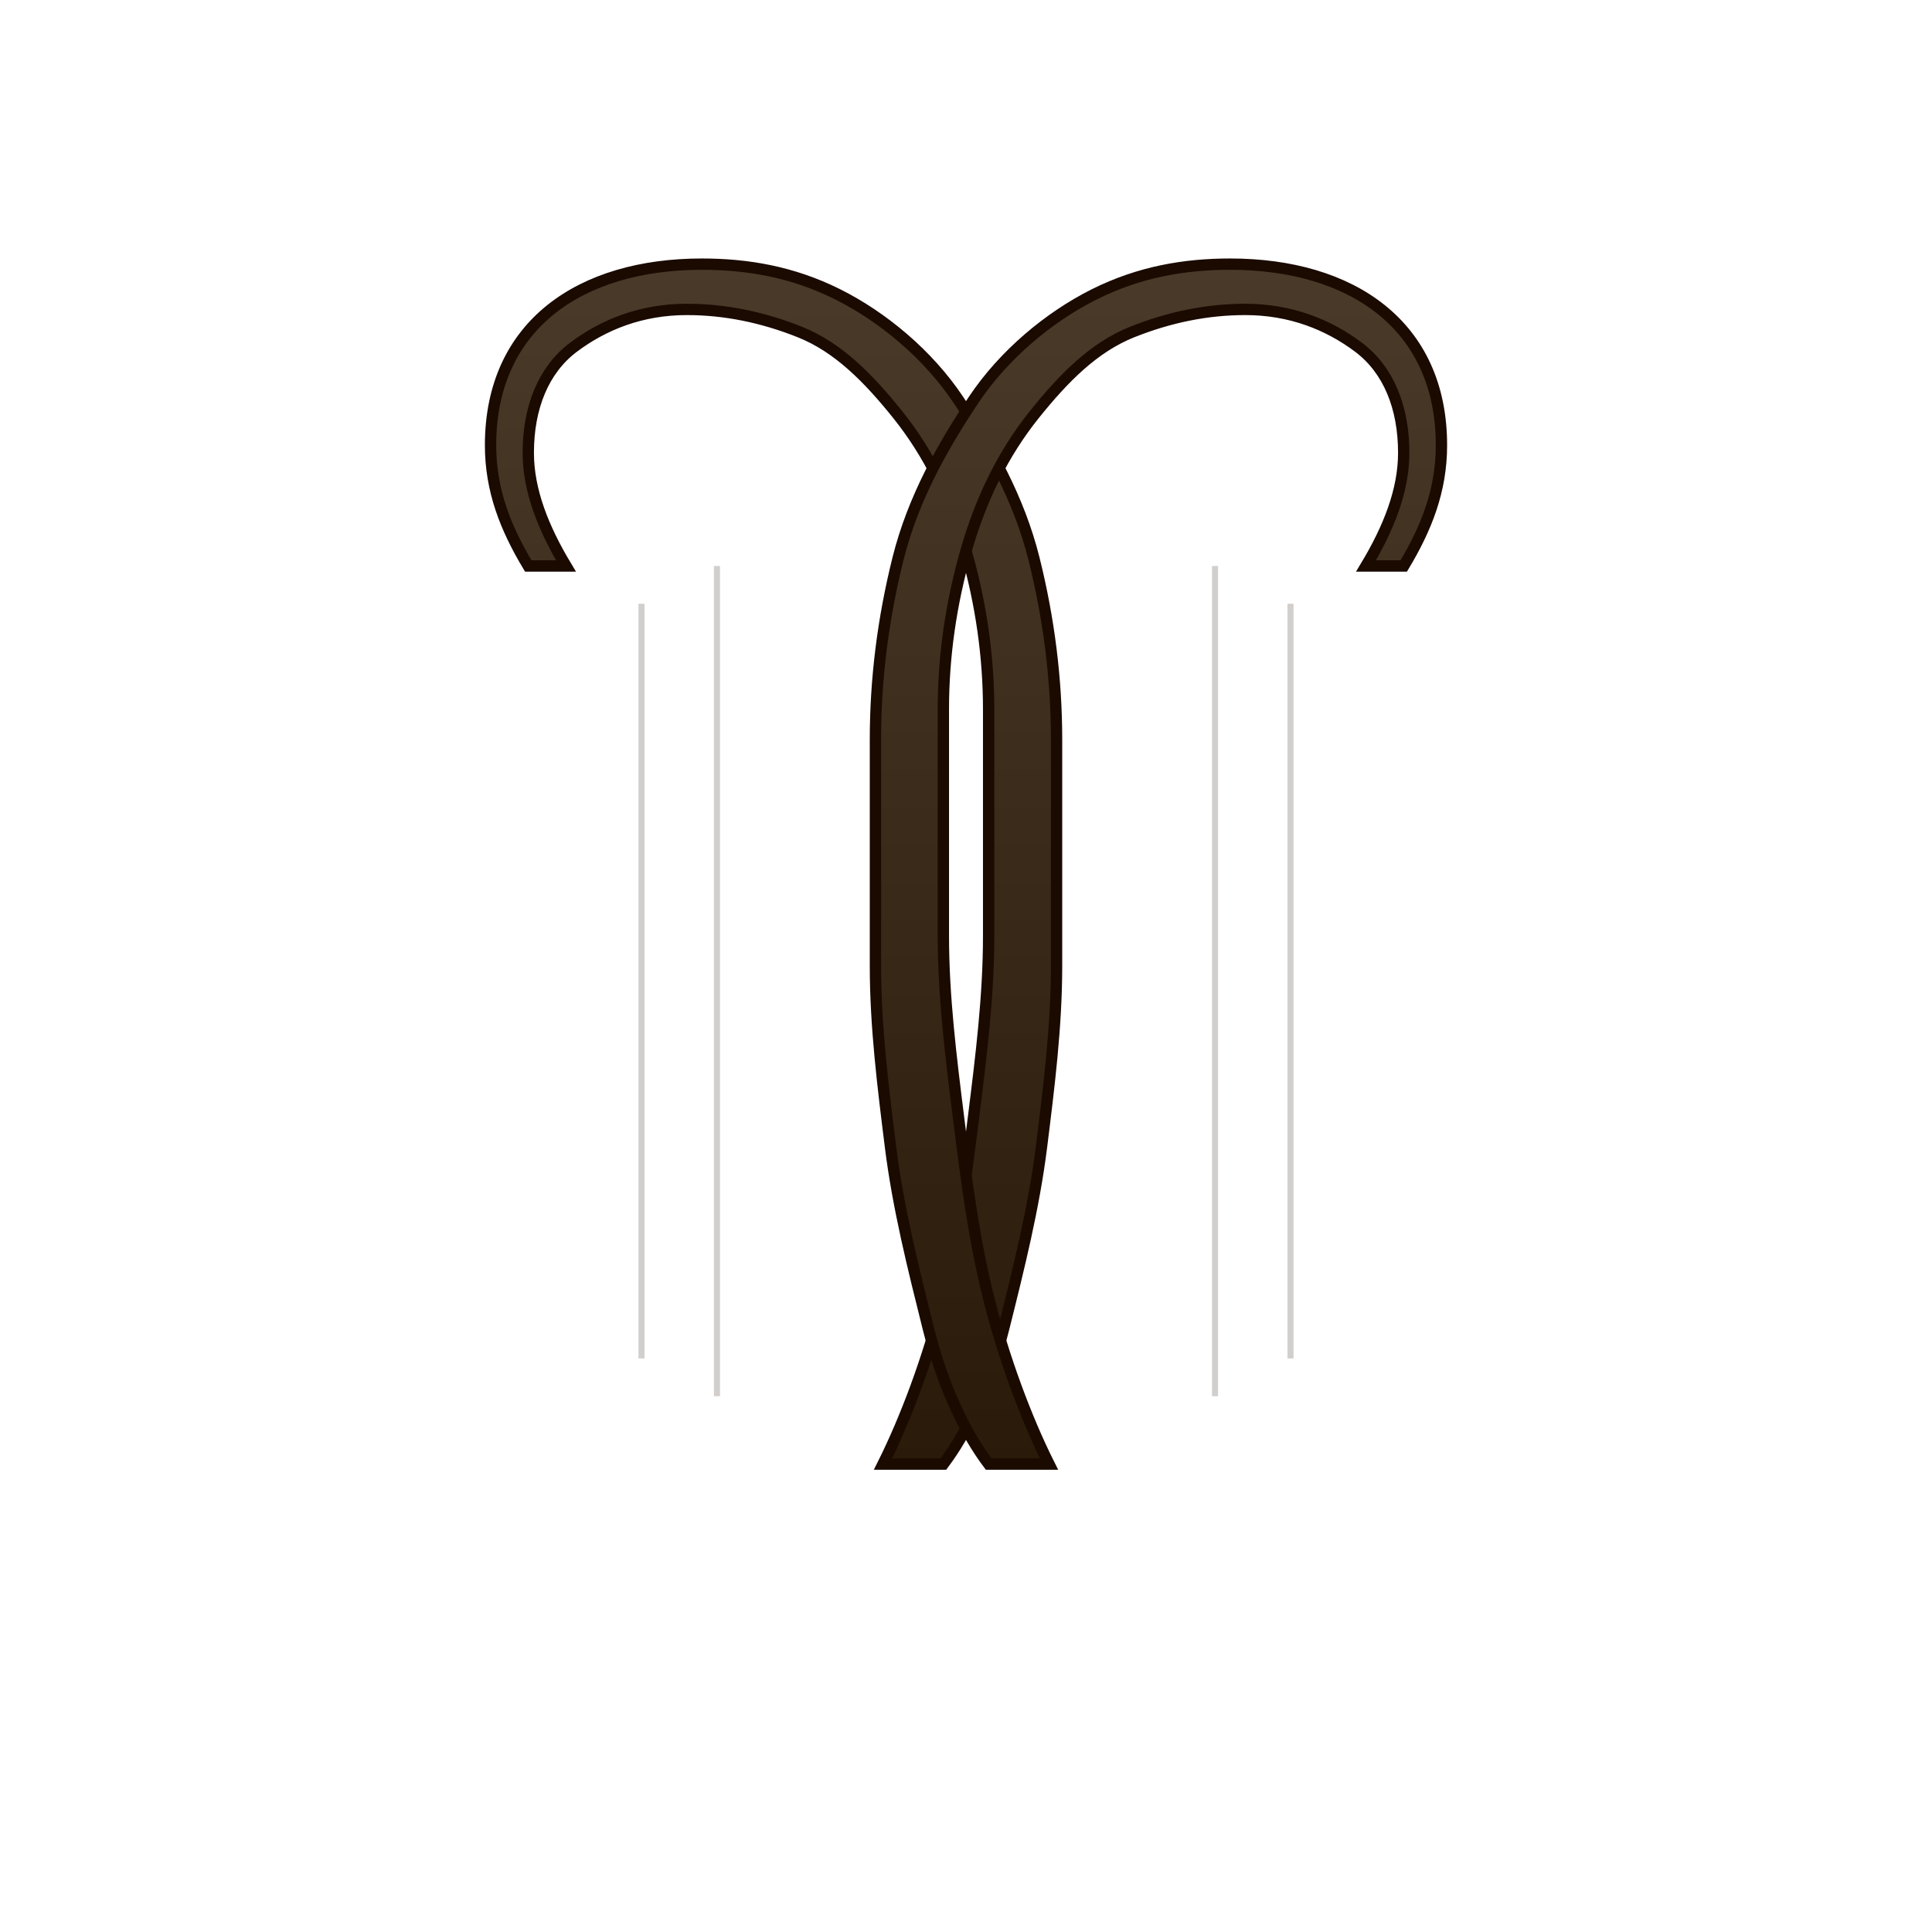
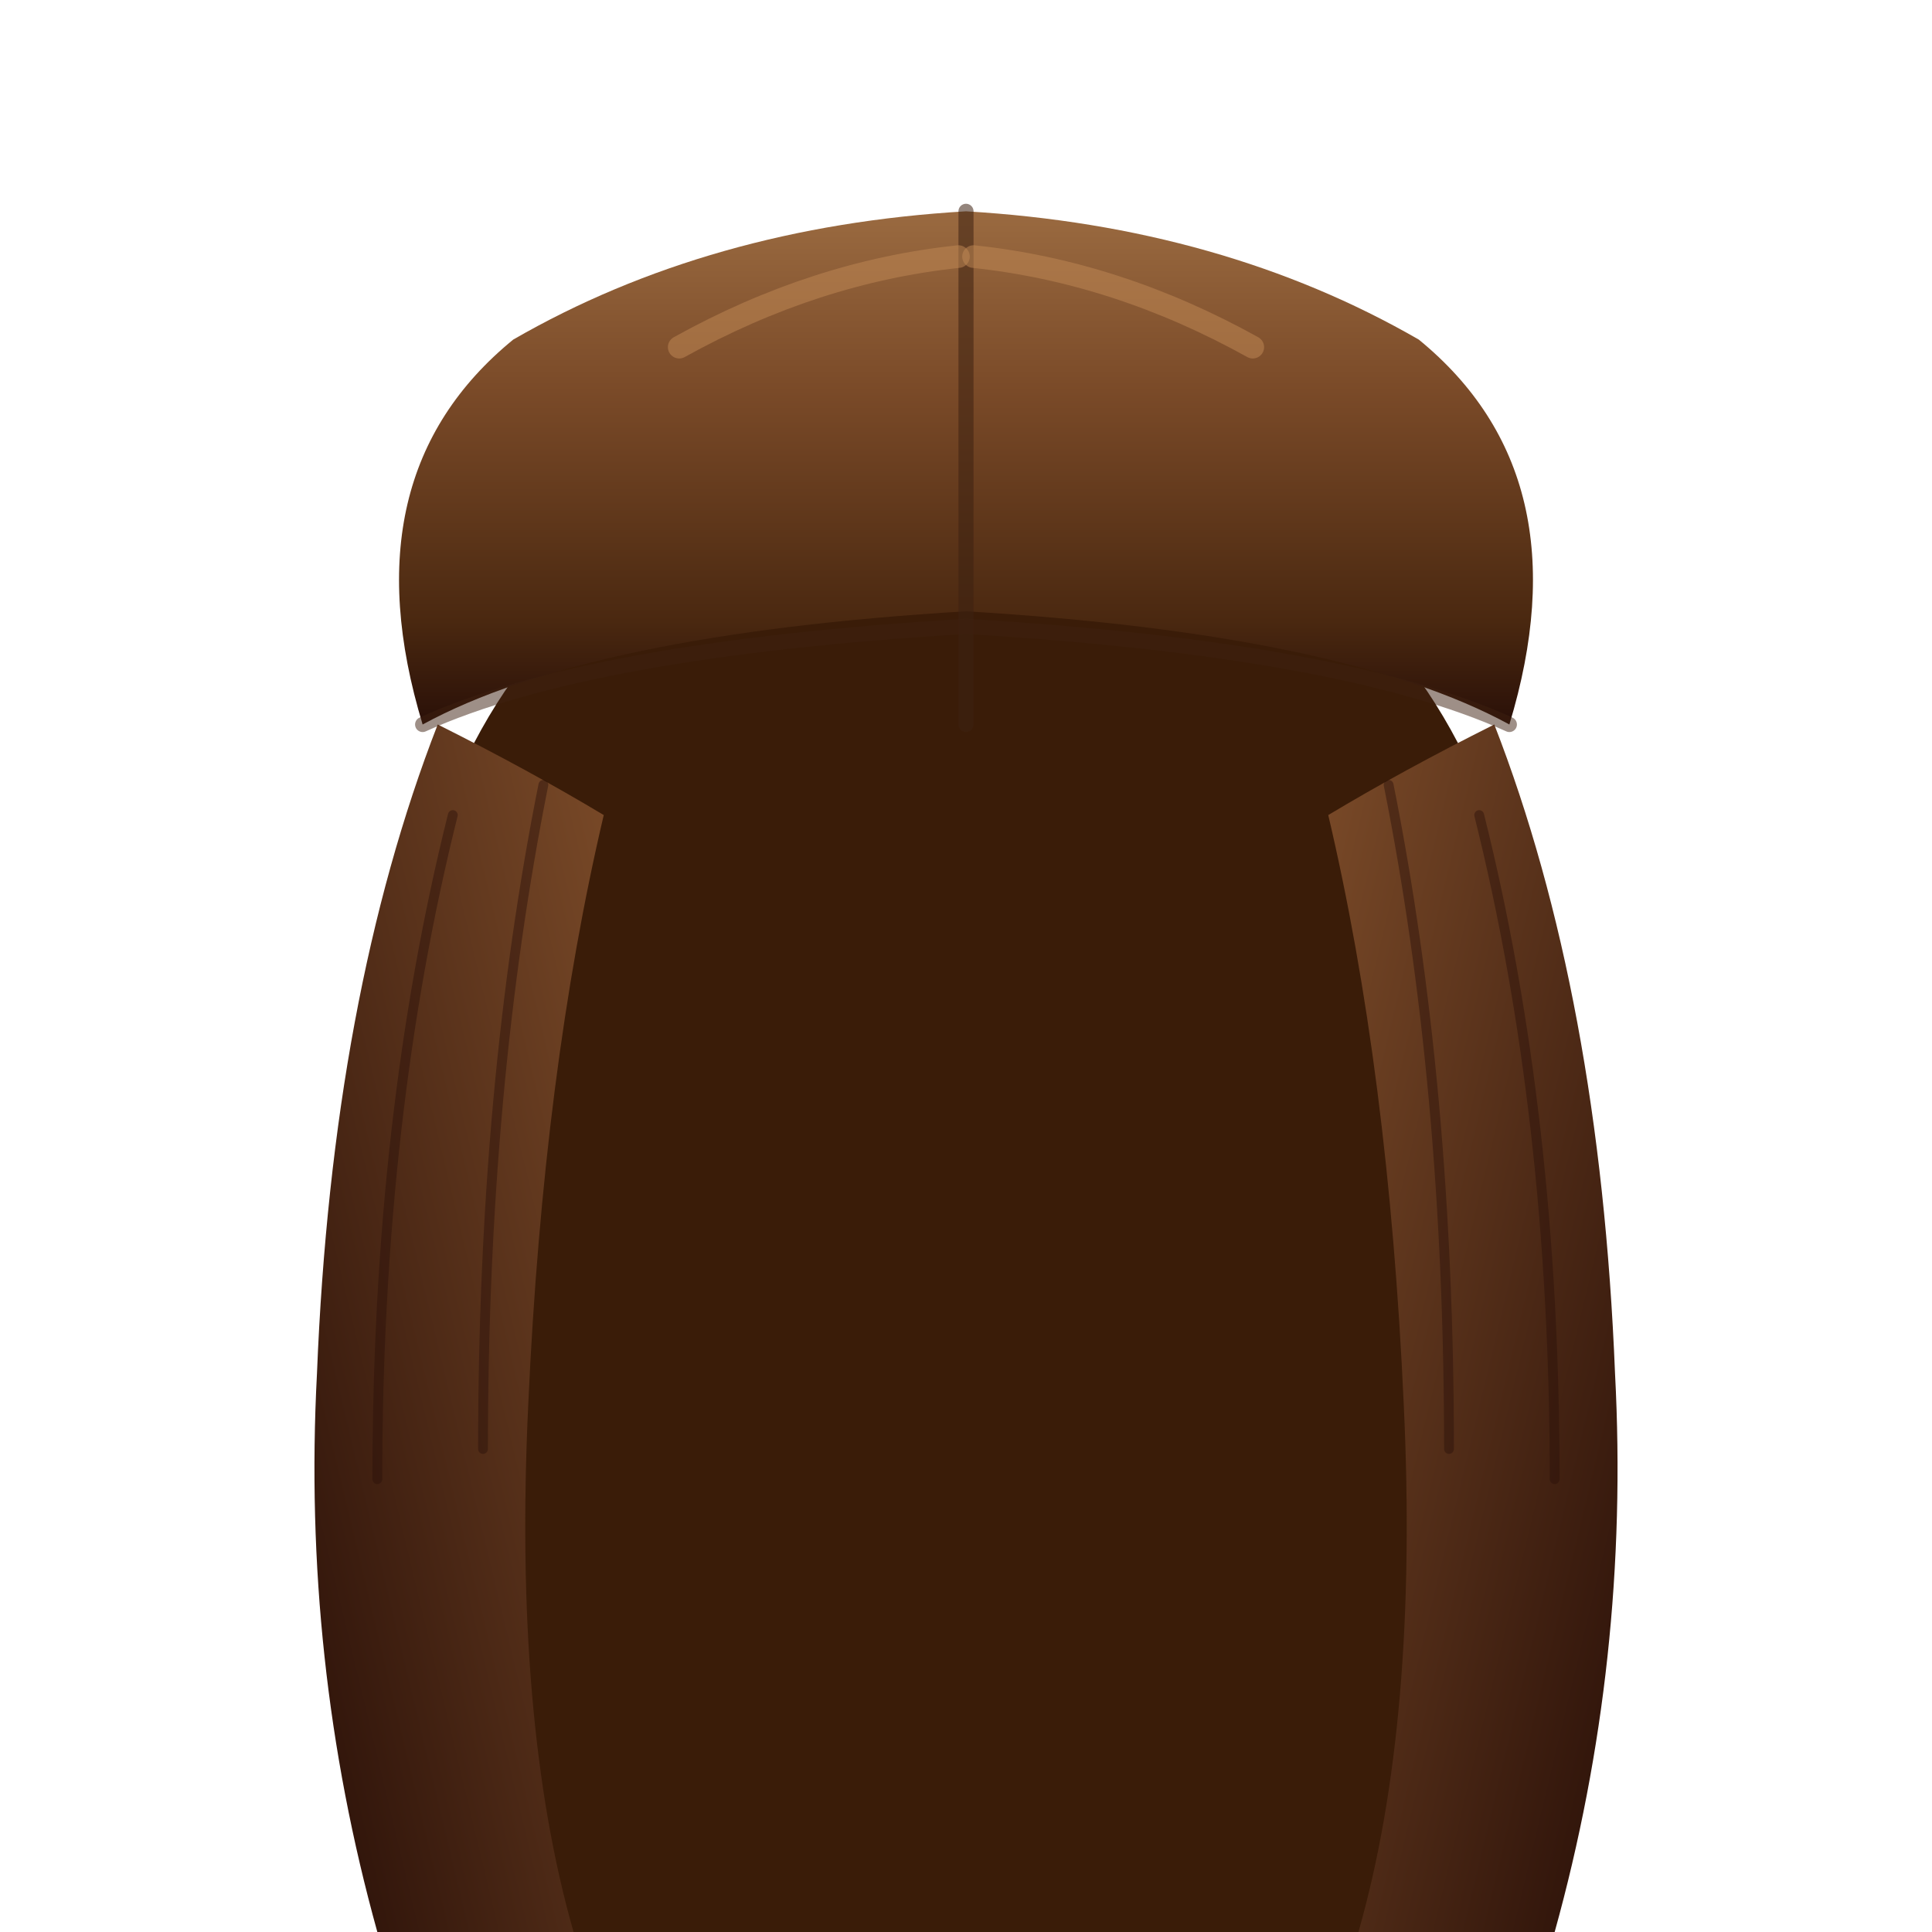
<svg xmlns="http://www.w3.org/2000/svg" width="256" height="256" viewBox="0 0 256 256">
  <defs>
-     <linearGradient id="longHair" x1="0%" y1="0%" x2="0%" y2="100%">
-       <stop offset="0%" stop-color="#4a3a2a" />
-       <stop offset="50%" stop-color="#3a2a1a" />
-       <stop offset="100%" stop-color="#2a1a0a" />
+     <linearGradient id="long_grad" x1="0%" y1="0%" x2="0%" y2="100%">
+       <stop offset="0%" stop-color="#9A6A40" />
+       <stop offset="35%" stop-color="#7A4A28" />
+       <stop offset="80%" stop-color="#4A2810" />
+       <stop offset="100%" stop-color="#2A1008" />
+     </linearGradient>
+     <linearGradient id="long_panelL" x1="100%" y1="0%" x2="0%" y2="100%">
+       <stop offset="0%" stop-color="#7A4A28" />
+       <stop offset="100%" stop-color="#2A1008" />
+     </linearGradient>
+     <linearGradient id="long_panelR" x1="0%" y1="0%" x2="100%" y2="100%">
+       <stop offset="0%" stop-color="#7A4A28" />
+       <stop offset="100%" stop-color="#2A1008" />
    </linearGradient>
  </defs>
-   <path d="M70 75c-3-5-5-10-5-16c0-8 3-14 8-18c5-4 12-6 20-6c6 0 12 1 18 4c6 3 12 8 16 14c4 6 8 13 10 21c2 8 3 16 3 24v30c0 8-1 16-2 24c-1 8-3 16-5 24c-2 8-5 14-8 18h-8c3-6 6-14 8-22c2-8 3-16 4-24c1-8 2-16 2-24v-30c0-7-1-14-3-21c-2-7-5-13-9-18c-4-5-8-9-13-11c-5-2-10-3-15-3c-6 0-11 2-15 5c-4 3-6 8-6 14c0 5 2 10 5 15z" fill="url(#longHair)" stroke="#1a0a00" stroke-width="1.5" />
-   <path d="M186 75c3-5 5-10 5-16c0-8-3-14-8-18c-5-4-12-6-20-6c-6 0-12 1-18 4c-6 3-12 8-16 14c-4 6-8 13-10 21c-2 8-3 16-3 24v30c0 8 1 16 2 24c1 8 3 16 5 24c2 8 5 14 8 18h8c-3-6-6-14-8-22c-2-8-3-16-4-24c-1-8-2-16-2-24v-30c0-7 1-14 3-21c2-7 5-13 9-18c4-5 8-9 13-11c5-2 10-3 15-3c6 0 11 2 15 5c4 3 6 8 6 14c0 5-2 10-5 15z" fill="url(#longHair)" stroke="#1a0a00" stroke-width="1.5" />
-   <g opacity="0.2" stroke="#1a0a00" stroke-width="0.8" fill="none">
-     <path d="M85 80v100" />
-     <path d="M95 75v110" />
-     <path d="M161 75v110" />
-     <path d="M171 80v100" />
+   <path d="     M 68,90     Q 50,115  48,170     Q 46,215  56,256     L 200,256     Q 210,215  208,170     Q 206,115  188,90     Q 158,82  128,80     Q 98,82   68,90     Z" fill="#3A1C08" />
+   <path d="     M 58,96     Q 44,132  42,182     Q 40,220  50,256     L 76,256     Q 68,228  70,186     Q 72,142  80,108     Q 70,102  58,96     Z" fill="url(#long_panelL)" />
+   <path d="     M 198,96     Q 212,132  214,182     Q 216,220  206,256     L 180,256     Q 188,228  186,186     Q 184,142  176,108     Q 186,102  198,96     Z" fill="url(#long_panelR)" />
+   <path d="     M 56,96     Q 46,63  68,45     Q 94,30  128,28     Q 162,30  188,45     Q 210,63  200,96     Q 178,84  128,81     Q 78,84   56,96     Z" fill="url(#long_grad)" />
+   <path d="M 128,28 L 128,96" fill="none" stroke="#3D2010" stroke-width="2" stroke-linecap="round" opacity="0.55" />
+   <path d="M 90,46  Q 108,36 127,34" fill="none" stroke="#C08855" stroke-width="3" stroke-linecap="round" opacity="0.52" />
+   <path d="M 166,46 Q 148,36 129,34" fill="none" stroke="#C08855" stroke-width="3" stroke-linecap="round" opacity="0.52" />
+   <path d="M 56,96 Q 78,86 128,83 Q 178,86 200,96" fill="none" stroke="#3D2010" stroke-width="2" stroke-linecap="round" opacity="0.50" />
+   <g fill="none" stroke="#2A1008" stroke-width="1.3" stroke-linecap="round" opacity="0.45">
+     <path d="M 60,108  Q 50,148  50,196" />
+     <path d="M 72,104  Q 64,144  64,192" />
+     <path d="M 196,108 Q 206,148 206,196" />
+     <path d="M 184,104 Q 192,144 192,192" />
  </g>
</svg>
